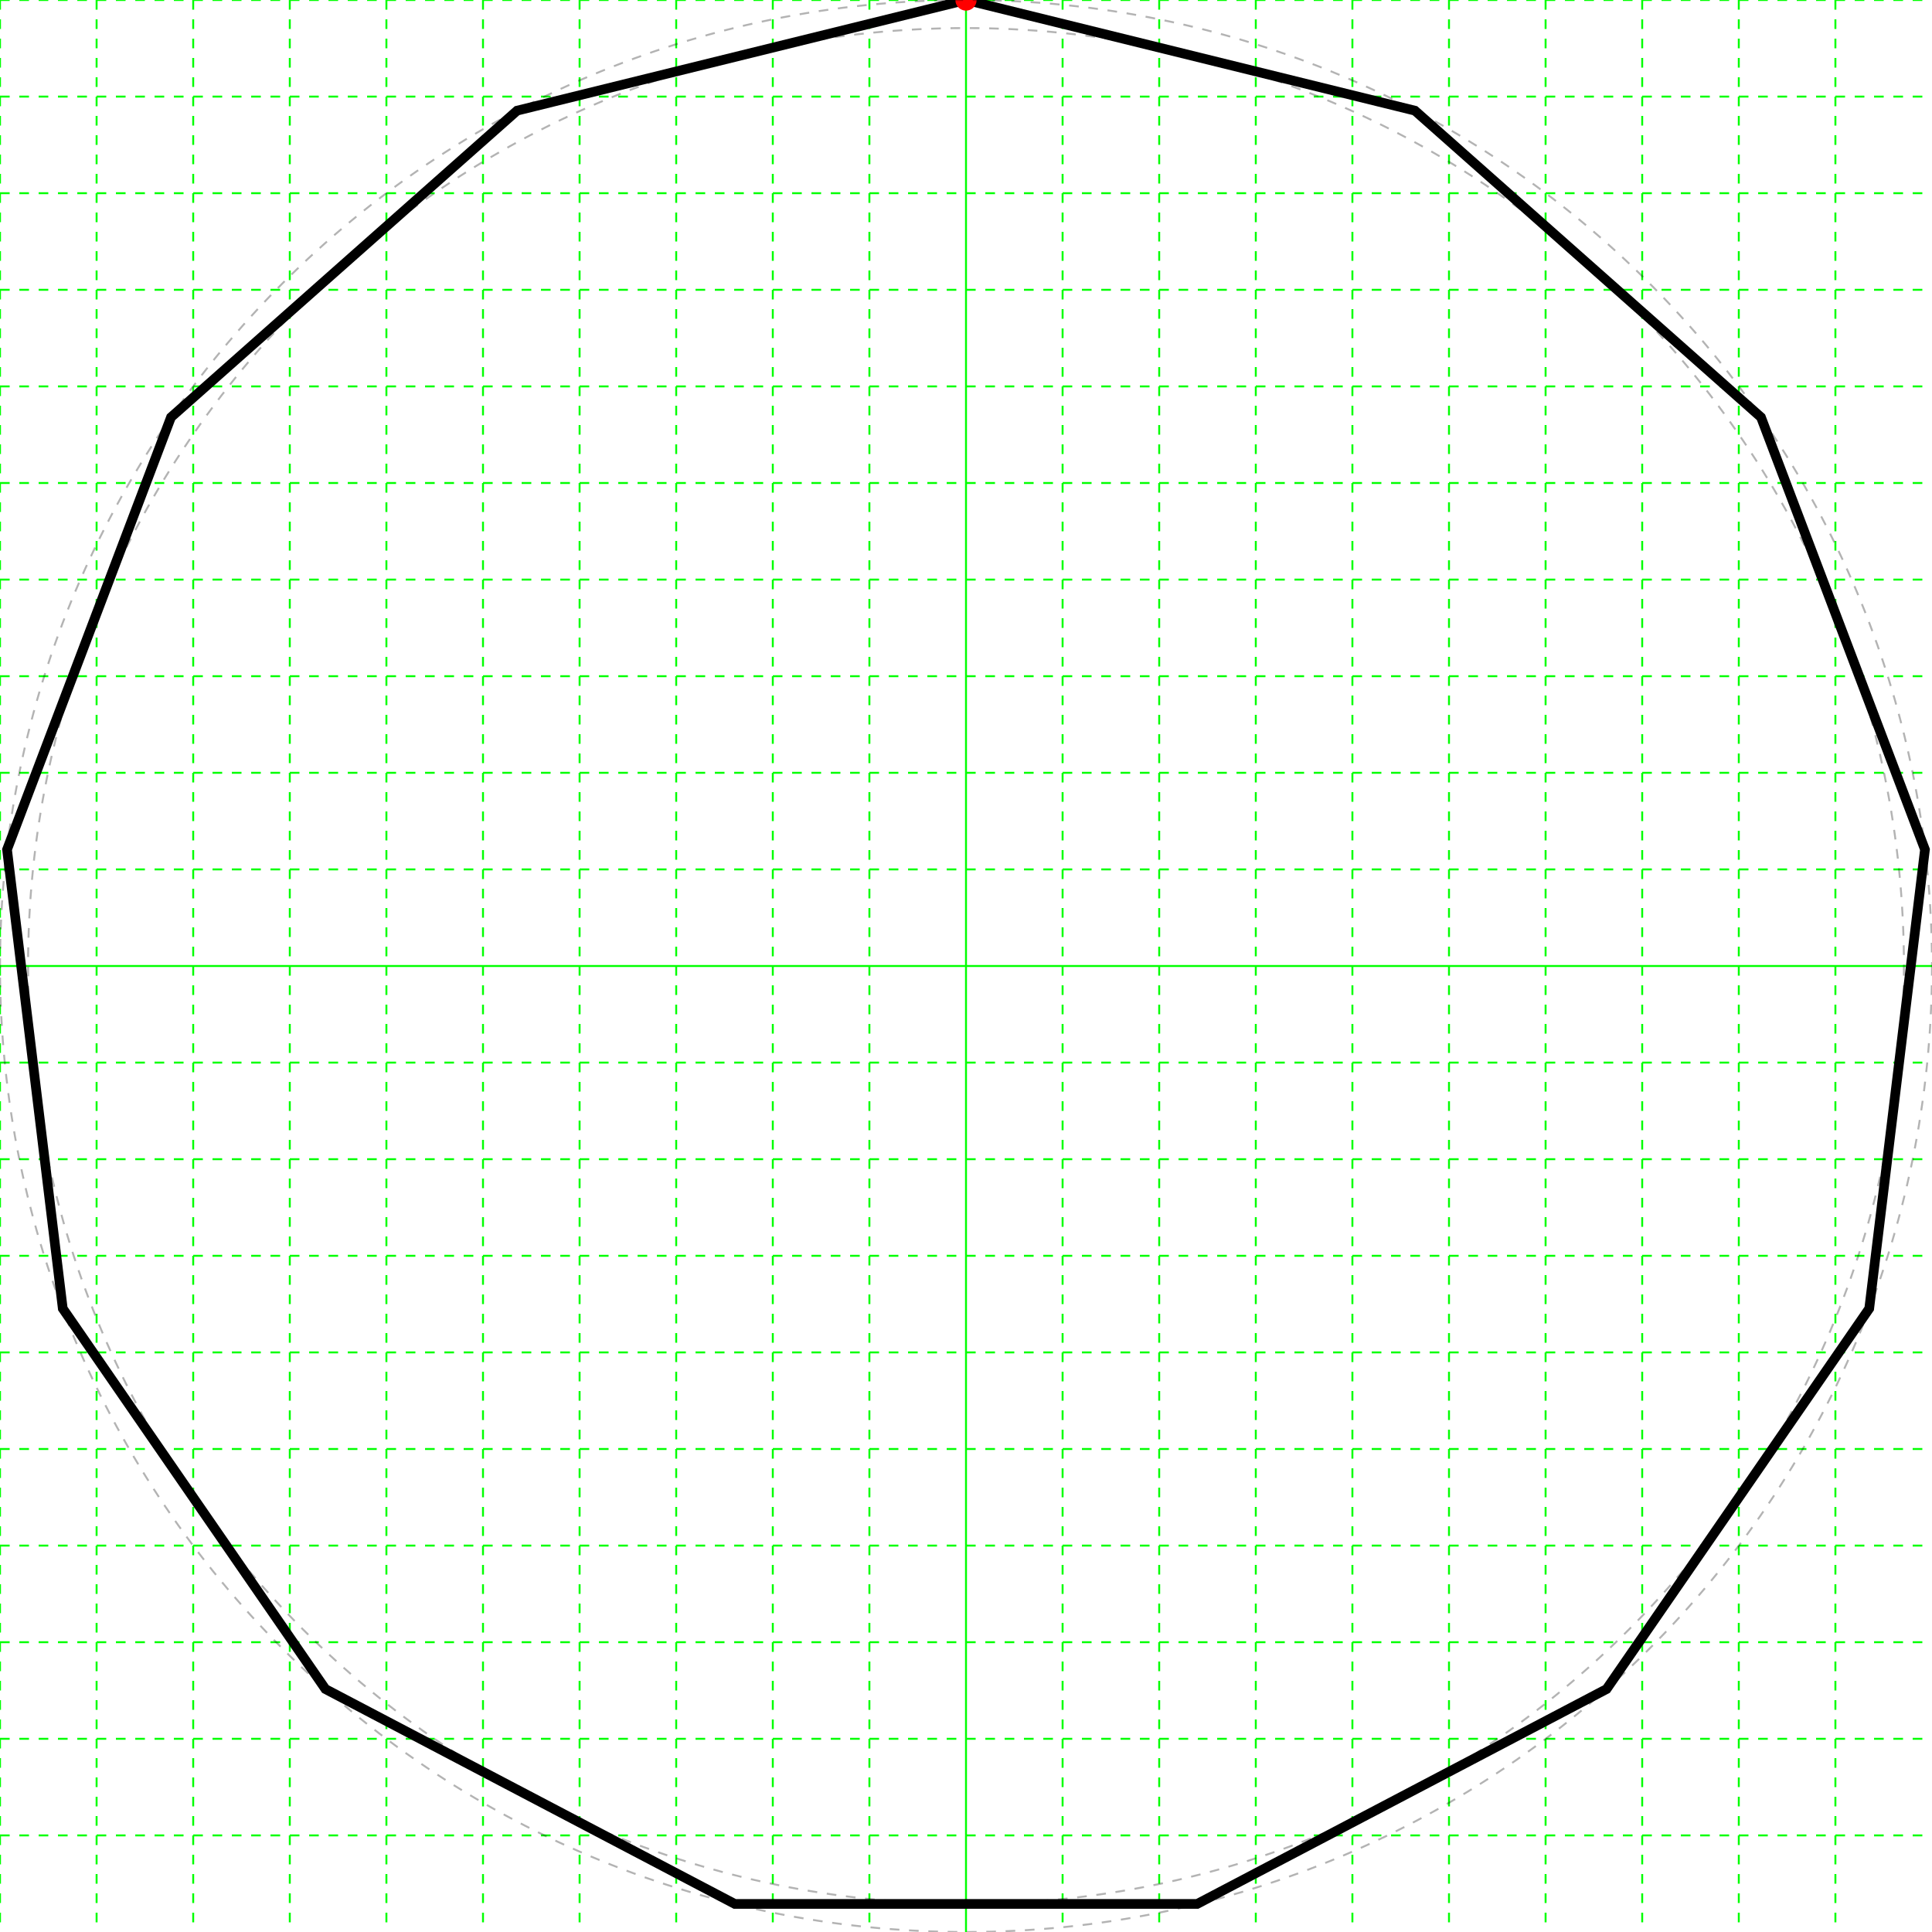
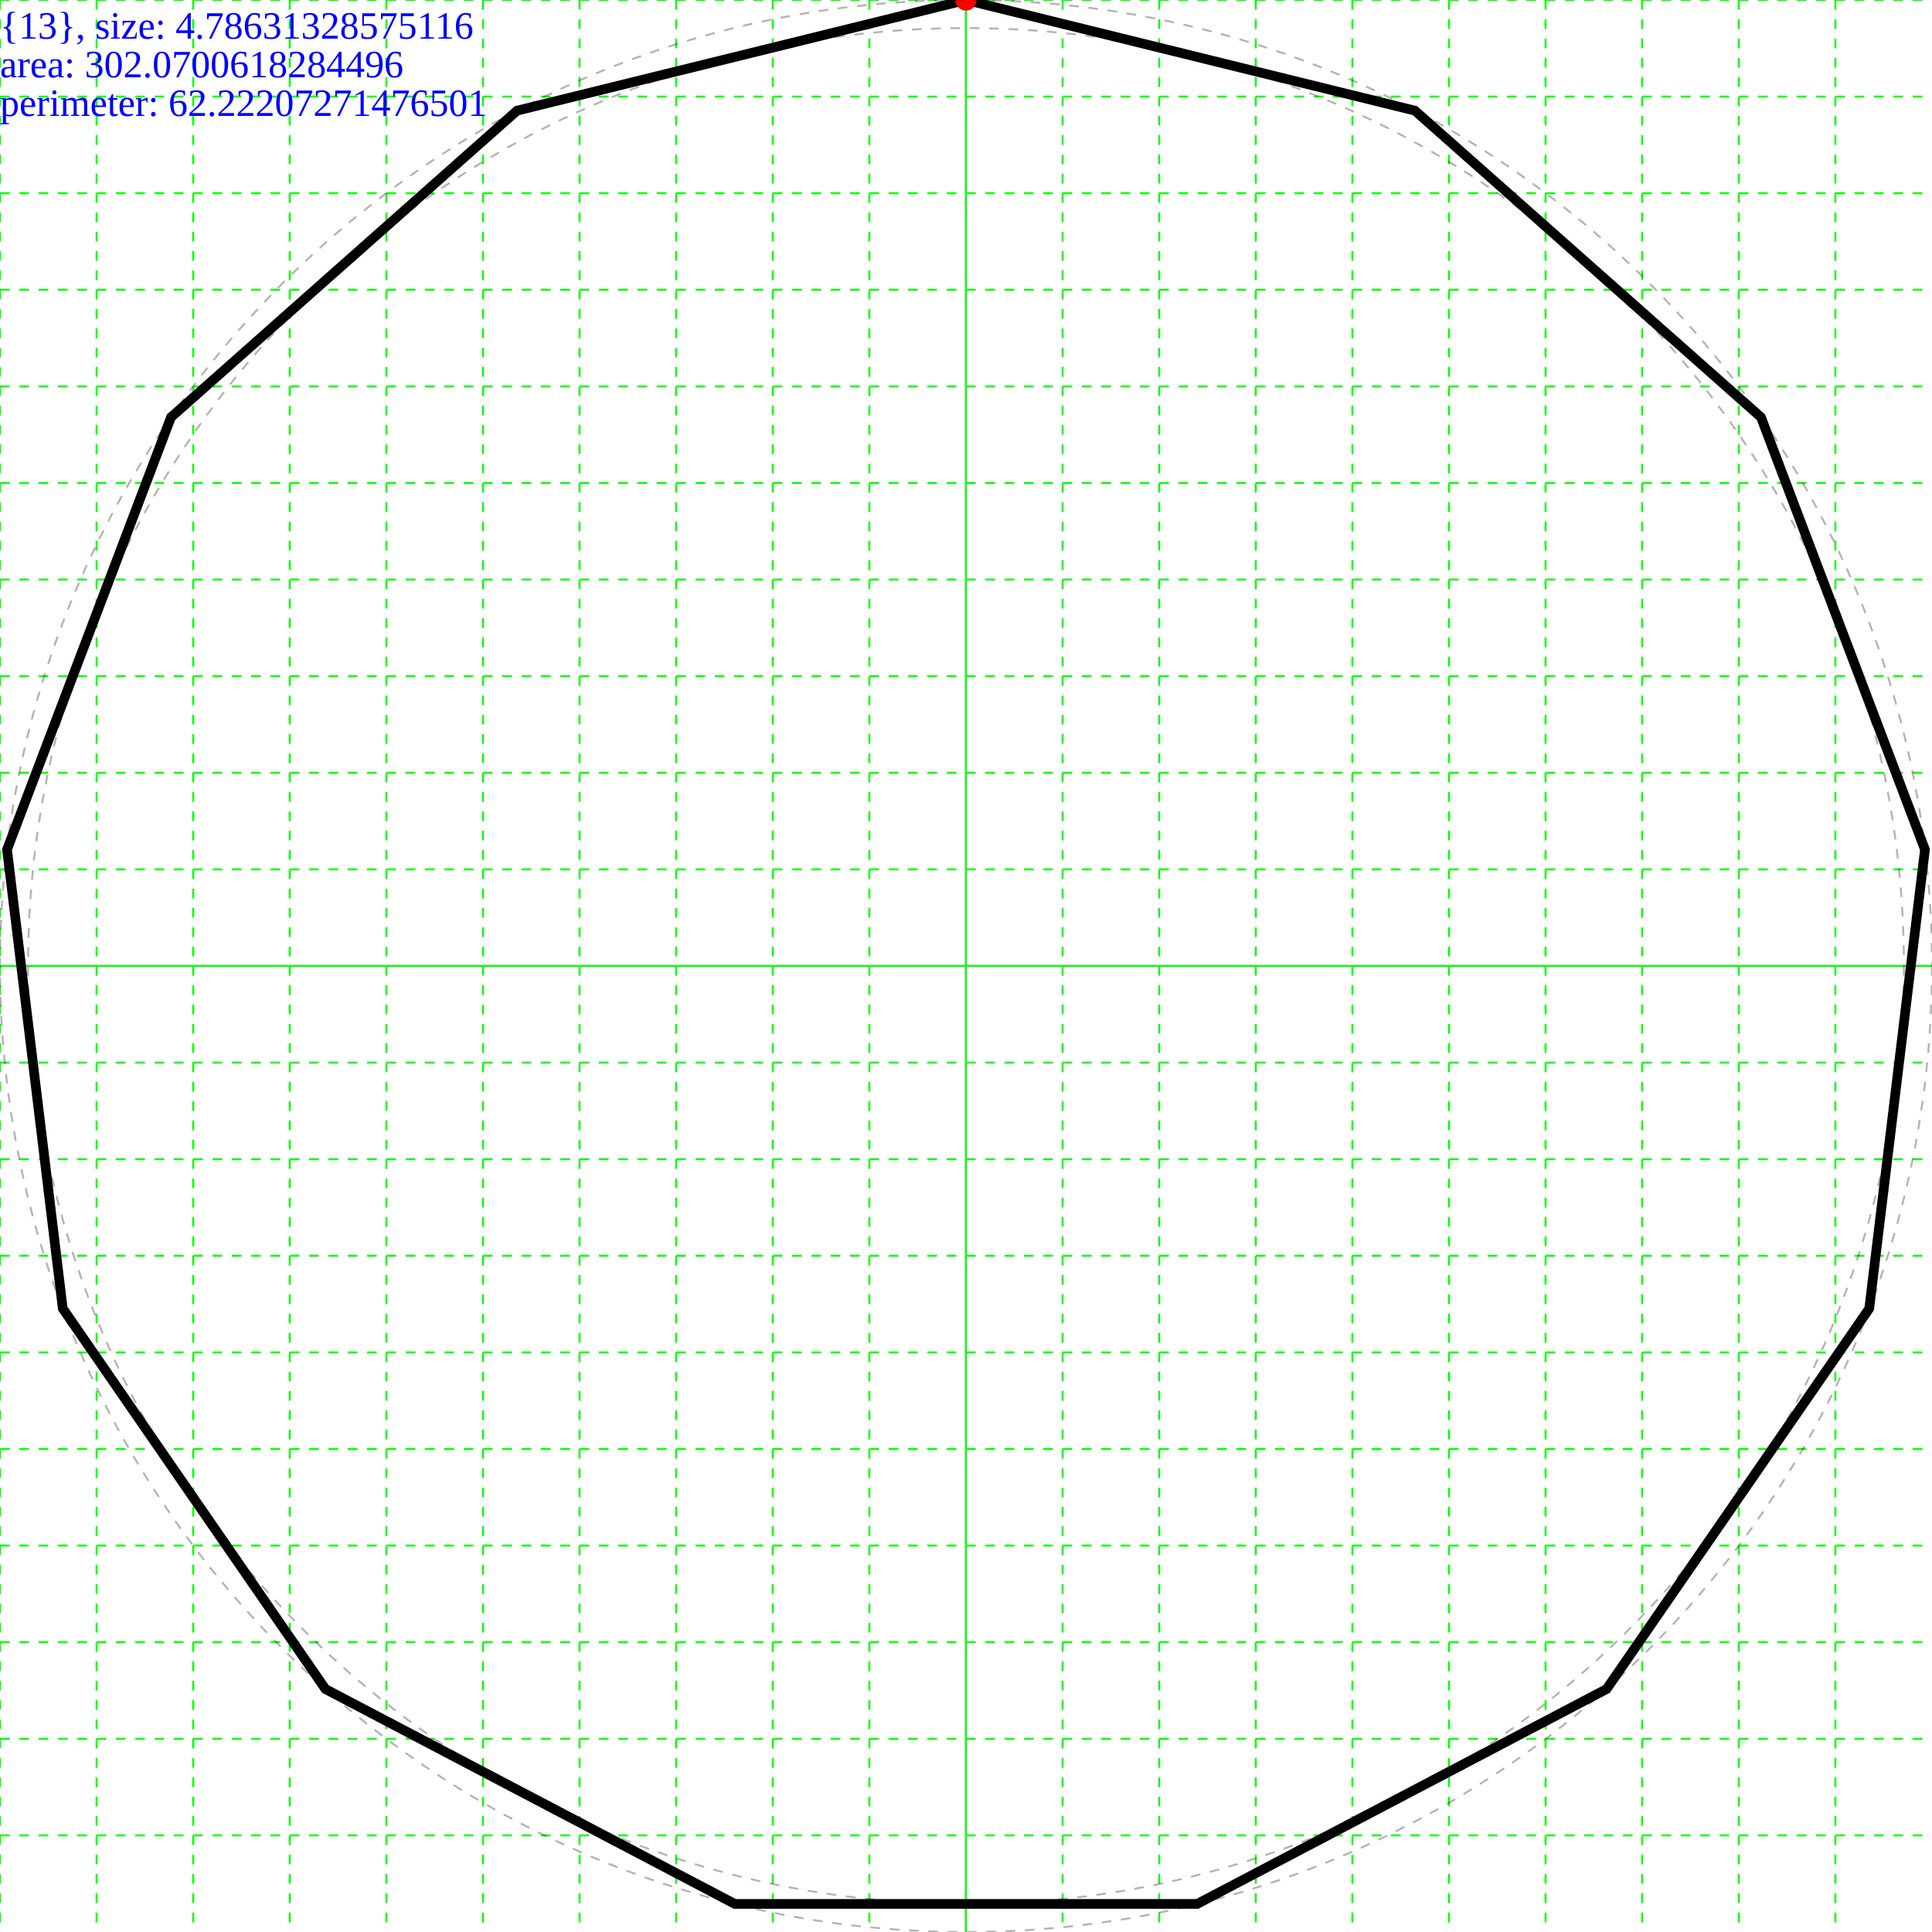
<svg xmlns="http://www.w3.org/2000/svg" height="200" width="200">
  <g id="grid">
    <line stroke="#00ff00" stroke-dasharray="1,1" stroke-width="0.2" x1="0" x2="0" y1="0" y2="200" />
    <line stroke="#00ff00" stroke-dasharray="1,1" stroke-width="0.2" x1="10" x2="10" y1="0" y2="200" />
    <line stroke="#00ff00" stroke-dasharray="1,1" stroke-width="0.2" x1="20" x2="20" y1="0" y2="200" />
    <line stroke="#00ff00" stroke-dasharray="1,1" stroke-width="0.2" x1="30" x2="30" y1="0" y2="200" />
    <line stroke="#00ff00" stroke-dasharray="1,1" stroke-width="0.2" x1="40" x2="40" y1="0" y2="200" />
    <line stroke="#00ff00" stroke-dasharray="1,1" stroke-width="0.2" x1="50" x2="50" y1="0" y2="200" />
    <line stroke="#00ff00" stroke-dasharray="1,1" stroke-width="0.2" x1="60" x2="60" y1="0" y2="200" />
    <line stroke="#00ff00" stroke-dasharray="1,1" stroke-width="0.2" x1="70" x2="70" y1="0" y2="200" />
    <line stroke="#00ff00" stroke-dasharray="1,1" stroke-width="0.2" x1="80" x2="80" y1="0" y2="200" />
    <line stroke="#00ff00" stroke-dasharray="1,1" stroke-width="0.2" x1="90" x2="90" y1="0" y2="200" />
    <line stroke="#00ff00" stroke-width="0.2" x1="100" x2="100" y1="0" y2="200" />
    <line stroke="#00ff00" stroke-dasharray="1,1" stroke-width="0.2" x1="110" x2="110" y1="0" y2="200" />
    <line stroke="#00ff00" stroke-dasharray="1,1" stroke-width="0.2" x1="120" x2="120" y1="0" y2="200" />
    <line stroke="#00ff00" stroke-dasharray="1,1" stroke-width="0.2" x1="130" x2="130" y1="0" y2="200" />
    <line stroke="#00ff00" stroke-dasharray="1,1" stroke-width="0.2" x1="140" x2="140" y1="0" y2="200" />
    <line stroke="#00ff00" stroke-dasharray="1,1" stroke-width="0.2" x1="150" x2="150" y1="0" y2="200" />
    <line stroke="#00ff00" stroke-dasharray="1,1" stroke-width="0.2" x1="160" x2="160" y1="0" y2="200" />
    <line stroke="#00ff00" stroke-dasharray="1,1" stroke-width="0.2" x1="170" x2="170" y1="0" y2="200" />
    <line stroke="#00ff00" stroke-dasharray="1,1" stroke-width="0.2" x1="180" x2="180" y1="0" y2="200" />
    <line stroke="#00ff00" stroke-dasharray="1,1" stroke-width="0.2" x1="190" x2="190" y1="0" y2="200" />
    <line stroke="#00ff00" stroke-dasharray="1,1" stroke-width="0.2" x1="0" x2="200" y1="0" y2="0" />
    <line stroke="#00ff00" stroke-dasharray="1,1" stroke-width="0.2" x1="0" x2="200" y1="10" y2="10" />
    <line stroke="#00ff00" stroke-dasharray="1,1" stroke-width="0.2" x1="0" x2="200" y1="20" y2="20" />
    <line stroke="#00ff00" stroke-dasharray="1,1" stroke-width="0.2" x1="0" x2="200" y1="30" y2="30" />
    <line stroke="#00ff00" stroke-dasharray="1,1" stroke-width="0.2" x1="0" x2="200" y1="40" y2="40" />
    <line stroke="#00ff00" stroke-dasharray="1,1" stroke-width="0.2" x1="0" x2="200" y1="50" y2="50" />
    <line stroke="#00ff00" stroke-dasharray="1,1" stroke-width="0.2" x1="0" x2="200" y1="60" y2="60" />
    <line stroke="#00ff00" stroke-dasharray="1,1" stroke-width="0.2" x1="0" x2="200" y1="70" y2="70" />
    <line stroke="#00ff00" stroke-dasharray="1,1" stroke-width="0.2" x1="0" x2="200" y1="80" y2="80" />
    <line stroke="#00ff00" stroke-dasharray="1,1" stroke-width="0.2" x1="0" x2="200" y1="90" y2="90" />
    <line stroke="#00ff00" stroke-width="0.2" x1="0" x2="200" y1="100" y2="100" />
    <line stroke="#00ff00" stroke-dasharray="1,1" stroke-width="0.2" x1="0" x2="200" y1="110" y2="110" />
    <line stroke="#00ff00" stroke-dasharray="1,1" stroke-width="0.2" x1="0" x2="200" y1="120" y2="120" />
    <line stroke="#00ff00" stroke-dasharray="1,1" stroke-width="0.2" x1="0" x2="200" y1="130" y2="130" />
    <line stroke="#00ff00" stroke-dasharray="1,1" stroke-width="0.2" x1="0" x2="200" y1="140" y2="140" />
    <line stroke="#00ff00" stroke-dasharray="1,1" stroke-width="0.2" x1="0" x2="200" y1="150" y2="150" />
    <line stroke="#00ff00" stroke-dasharray="1,1" stroke-width="0.2" x1="0" x2="200" y1="160" y2="160" />
    <line stroke="#00ff00" stroke-dasharray="1,1" stroke-width="0.2" x1="0" x2="200" y1="170" y2="170" />
    <line stroke="#00ff00" stroke-dasharray="1,1" stroke-width="0.2" x1="0" x2="200" y1="180" y2="180" />
    <line stroke="#00ff00" stroke-dasharray="1,1" stroke-width="0.2" x1="0" x2="200" y1="190" y2="190" />
  </g>
  <g>
    <polygon fill="none" points="100.0,0.0 146.472,11.454 182.298,43.194 199.271,87.946 193.502,135.46 166.312,174.851 123.932,197.094 76.068,197.094 33.688,174.851 6.498,135.46 0.729,87.946 17.702,43.194 53.528,11.454" stroke="black" stroke-width="1" />
    <circle cx="100.0" cy="0.0" fill="#ff0000" r="1.1" />
    <circle cx="100.0" cy="100.0" fill="none" r="100.0" stroke="black" stroke-dasharray="1,1" stroke-opacity="0.3" stroke-width="0.2" />
+     <text fill="blue" font-size="4.0" id="info" x="0" y="0">
+       <tspan dy="4.0" x="0">{13}, size: 4.78631328575116</tspan>
+       <tspan dy="4.0" x="0">area: 302.0700618284496</tspan>
+       <tspan dy="4.0" x="0">perimeter: 62.22207271476501</tspan>
+     </text>
    <circle cx="100.0" cy="100.0" fill="none" r="97.094" stroke="black" stroke-dasharray="1,1" stroke-opacity="0.3" stroke-width="0.2" />
  </g>
</svg>
